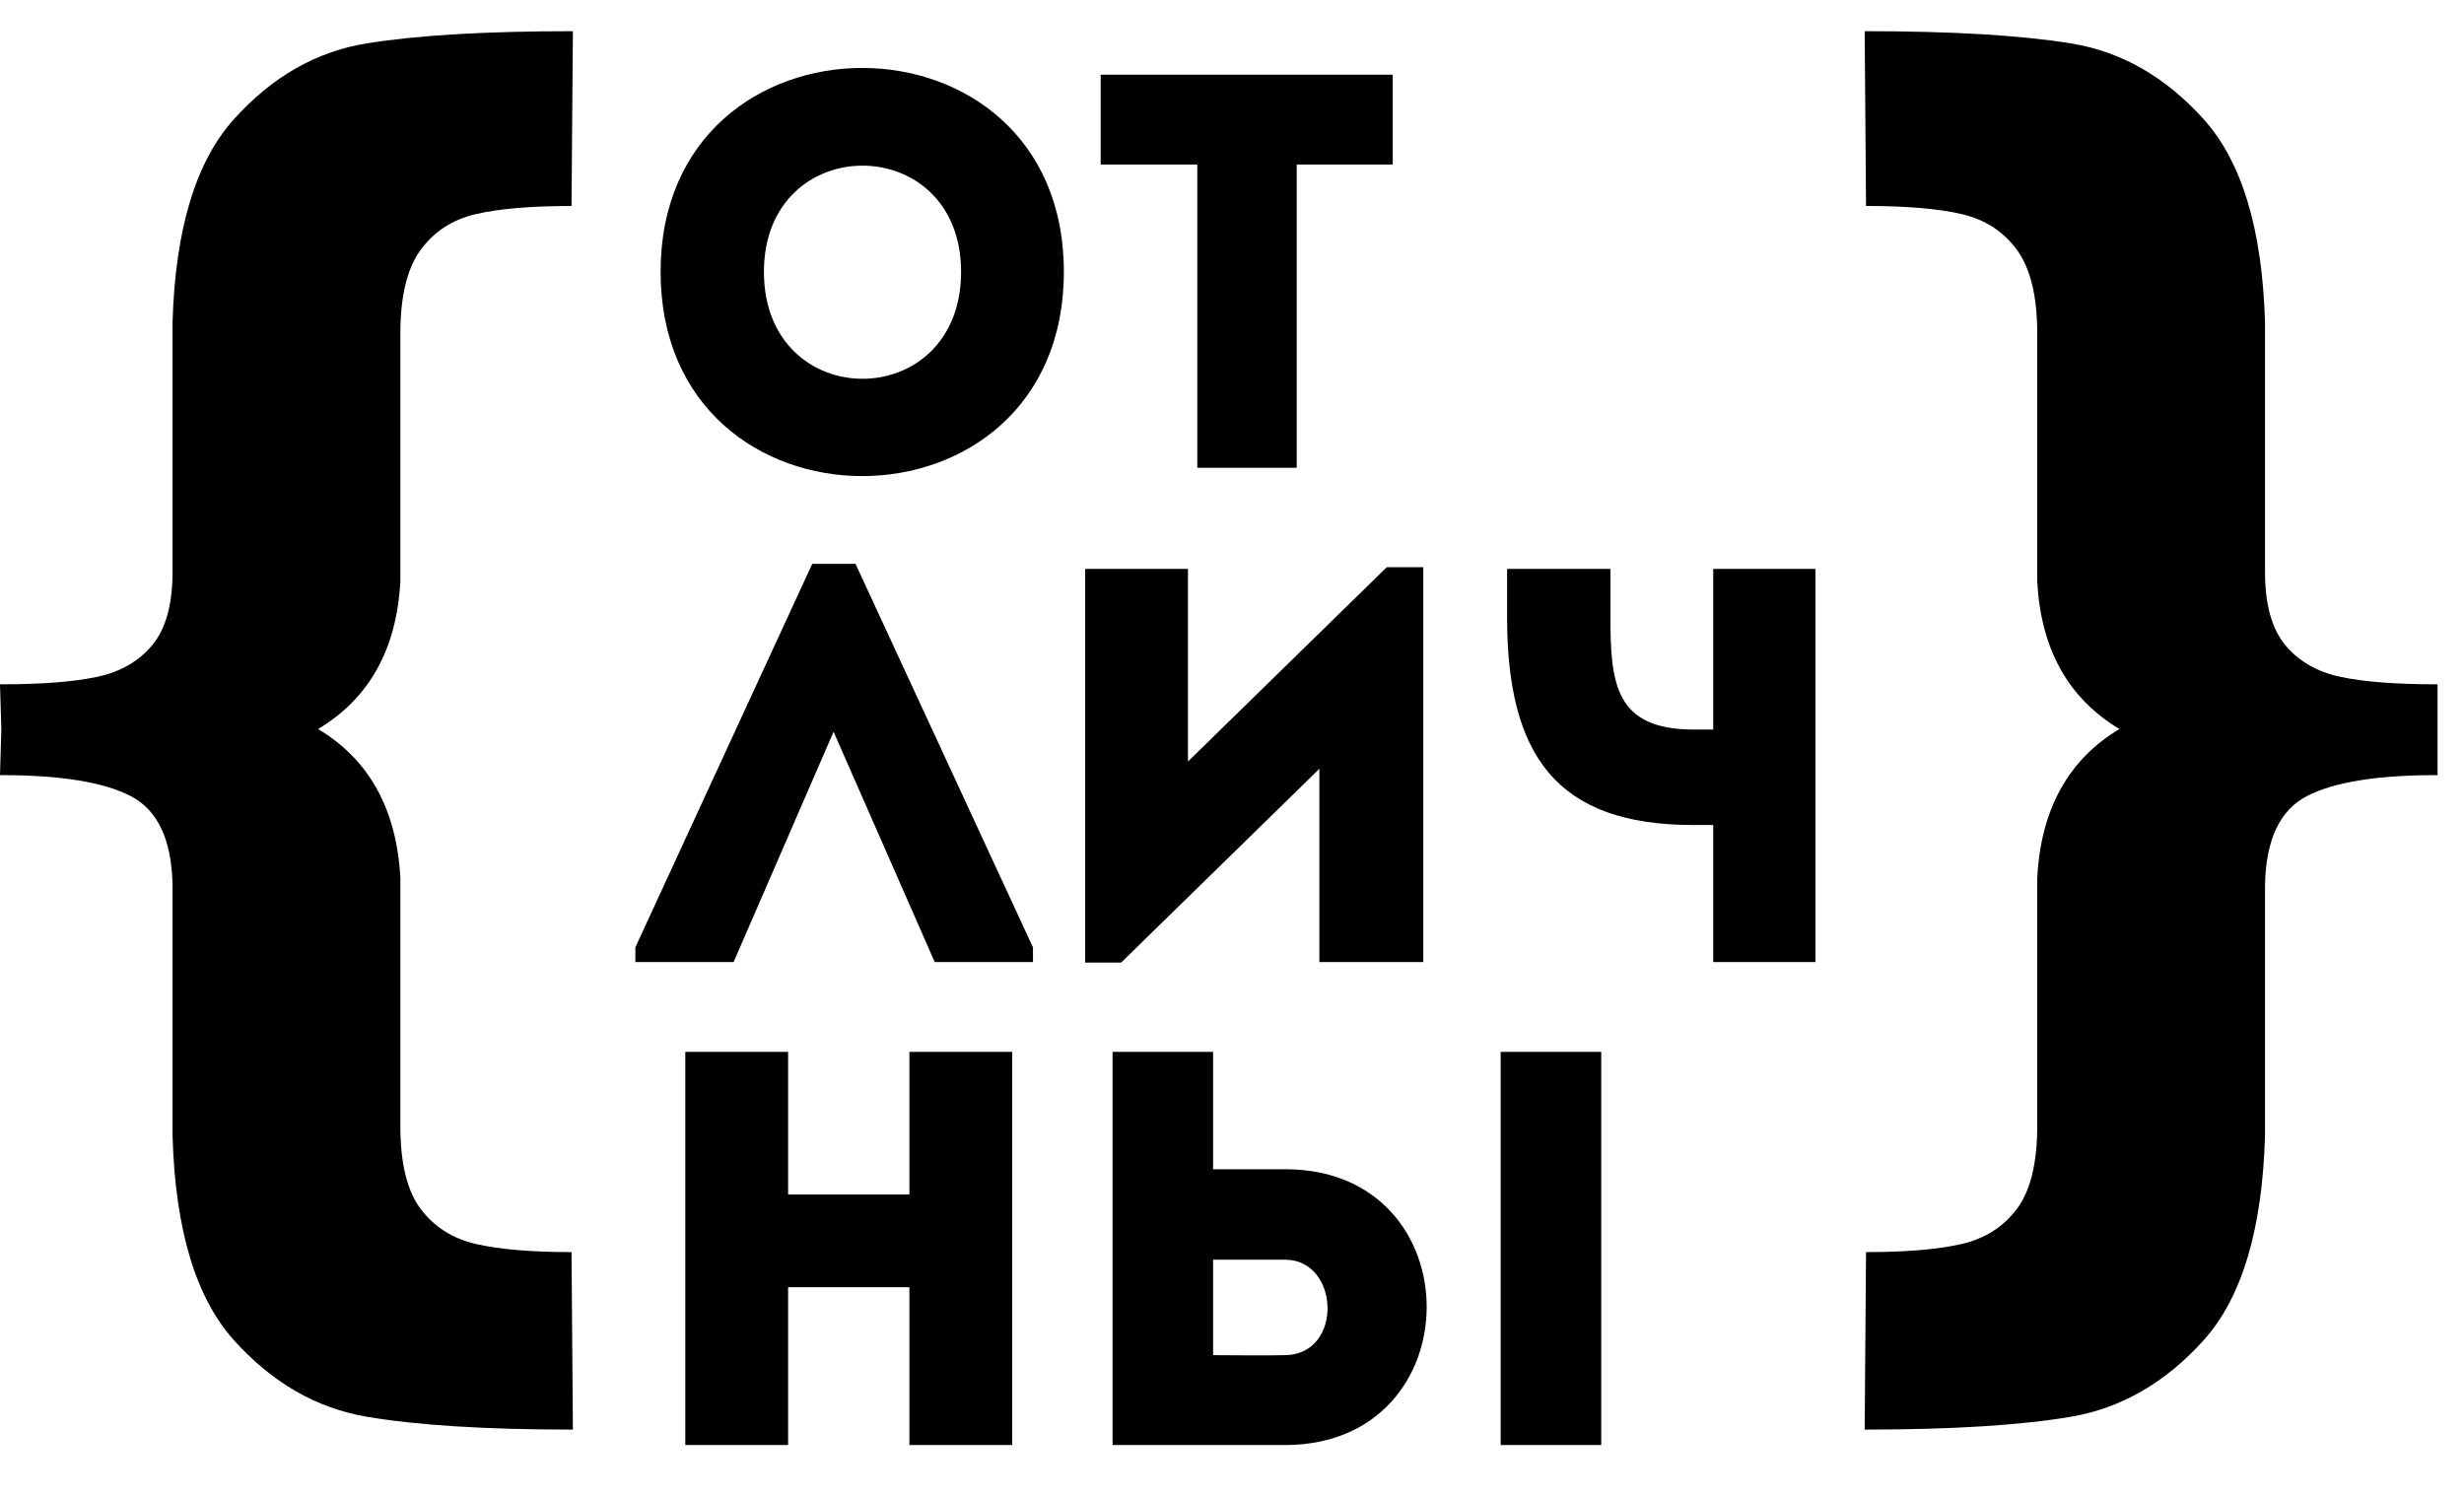
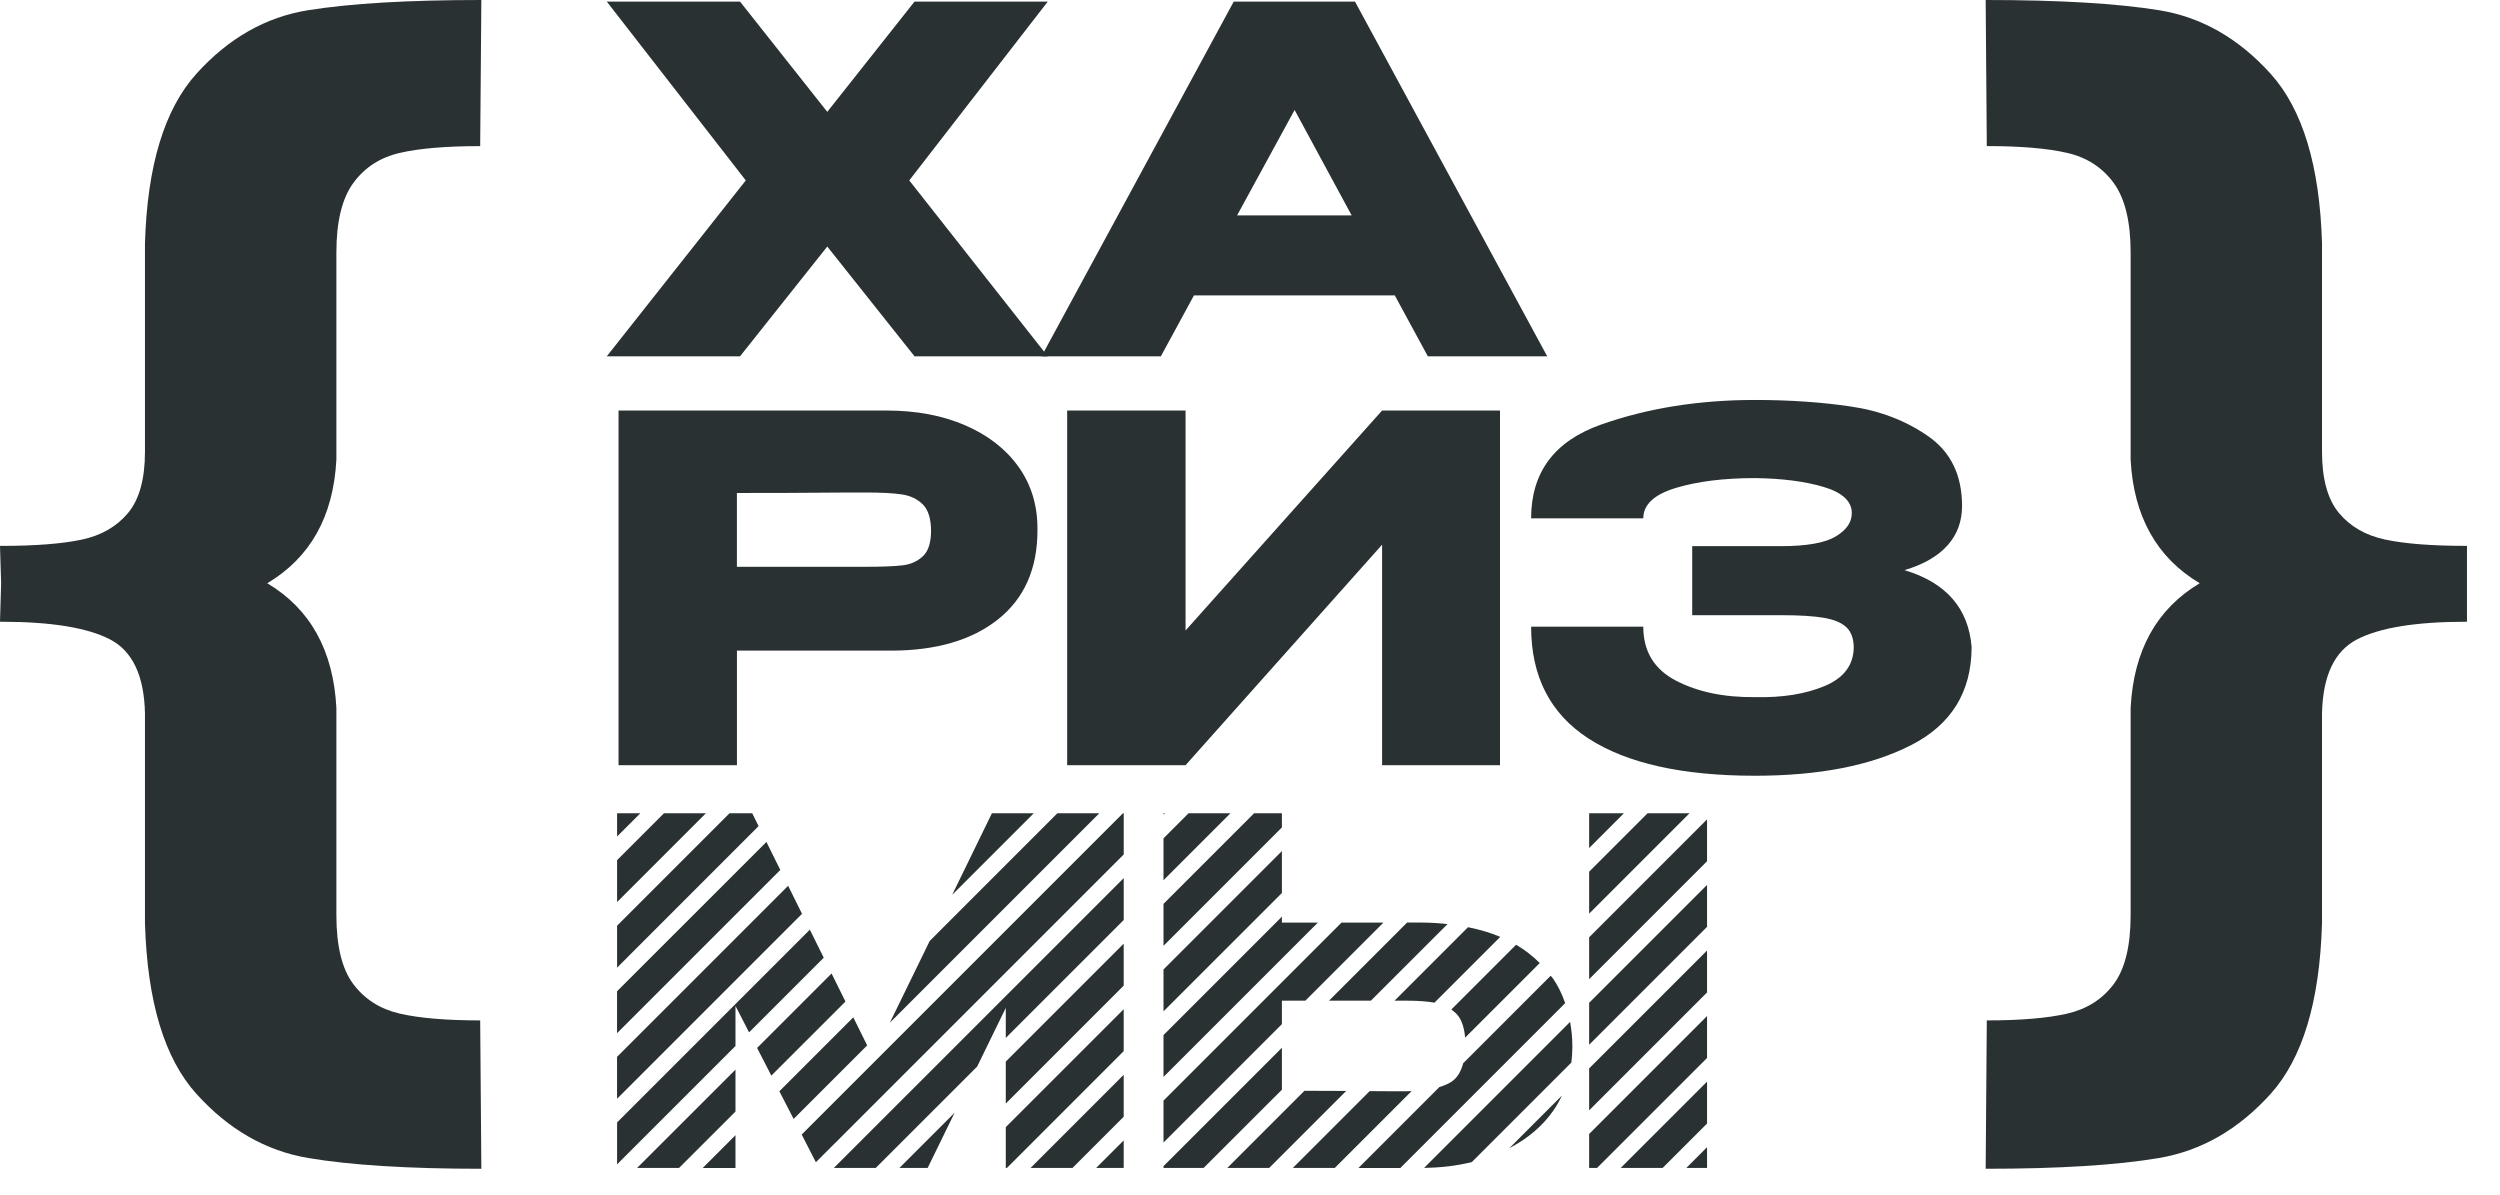
- <svg xmlns="http://www.w3.org/2000/svg" width="79" height="48" viewBox="0 0 79 48" fill="none">
-   <path d="M13.483 38.757C13.916 39.337 14.506 39.712 15.255 39.887C16.004 40.06 17.027 40.148 18.324 40.148L18.368 45.839C15.572 45.839 13.368 45.701 11.755 45.426C10.142 45.151 8.722 44.333 7.499 42.971C6.273 41.609 5.618 39.424 5.532 36.411V28.373C5.503 26.925 5.057 25.976 4.193 25.527C3.328 25.079 1.945 24.854 0.043 24.854H0L0.043 23.376L0 21.942H0.043C1.34 21.942 2.362 21.863 3.112 21.703C3.86 21.544 4.451 21.204 4.883 20.683C5.316 20.162 5.532 19.379 5.532 18.336V10.342C5.618 7.359 6.273 5.186 7.499 3.824C8.722 2.463 10.142 1.651 11.755 1.391C13.368 1.13 15.572 1 18.368 1L18.324 6.605C17.028 6.605 16.005 6.691 15.255 6.866C14.506 7.039 13.916 7.423 13.483 8.017C13.051 8.611 12.836 9.502 12.836 10.689V18.64C12.72 20.813 11.841 22.392 10.199 23.376C11.842 24.361 12.72 25.955 12.836 28.156V36.107C12.836 37.295 13.051 38.179 13.483 38.758" fill="black" />
-   <path d="M78.153 24.854H78.109C76.207 24.854 74.824 25.079 73.96 25.527C73.096 25.976 72.649 26.925 72.62 28.373V36.411C72.534 39.425 71.878 41.61 70.654 42.972C69.429 44.333 68.01 45.152 66.397 45.427C64.783 45.701 62.579 45.839 59.785 45.839L59.828 40.148C61.125 40.148 62.147 40.06 62.897 39.887C63.646 39.712 64.237 39.337 64.669 38.757C65.1 38.178 65.317 37.294 65.317 36.107V28.154C65.431 25.954 66.311 24.36 67.953 23.375C66.311 22.392 65.432 20.812 65.317 18.64V10.688C65.317 9.501 65.1 8.61 64.669 8.016C64.236 7.423 63.645 7.039 62.897 6.865C62.147 6.691 61.125 6.604 59.828 6.604L59.785 1C62.579 1 64.783 1.13 66.397 1.391C68.01 1.652 69.429 2.463 70.654 3.824C71.879 5.186 72.535 7.358 72.62 10.341V18.336C72.62 19.378 72.836 20.16 73.268 20.682C73.701 21.203 74.29 21.544 75.04 21.703C75.788 21.862 76.812 21.942 78.108 21.942H78.152V24.853L78.153 24.854Z" fill="black" />
-   <path d="M34.109 8.715C34.109 17.449 21.18 17.449 21.18 8.715C21.18 -0 34.109 -0 34.109 8.715ZM24.493 8.715C24.493 13.289 30.814 13.289 30.814 8.715C30.814 4.177 24.493 4.177 24.493 8.715ZM38.388 5.276H35.29C35.29 4.303 35.29 3.349 35.29 2.395H44.654C44.654 3.349 44.654 4.303 44.654 5.276H41.575V15C40.512 15 39.45 15 38.388 15V5.276Z" fill="black" />
-   <path d="M26.726 23.463L23.521 30.847H20.37V30.378L26.042 18.079H27.429L33.119 30.378V30.847H29.968L26.726 23.463ZM42.301 24.652L35.945 30.865H34.792V18.241C35.891 18.241 36.989 18.241 38.088 18.241V24.418L44.462 18.187H45.633V30.847C44.534 30.847 43.418 30.847 42.301 30.847V24.652ZM58.206 30.847H54.929V26.453H54.281C49.905 26.453 48.32 24.22 48.32 19.79V18.241H51.633V19.79C51.633 21.933 51.795 23.392 54.298 23.392H54.929V18.241H58.206V30.847Z" fill="black" />
-   <path d="M32.453 33.728V46.334C31.354 46.334 30.256 46.334 29.157 46.334V41.273H25.268V46.334C24.169 46.334 23.053 46.334 21.972 46.334V33.728C23.053 33.728 24.169 33.728 25.268 33.728V38.302H29.157V33.728C30.256 33.728 31.354 33.728 32.453 33.728ZM35.671 33.728H38.894V37.492H41.217C47.25 37.492 47.25 46.316 41.217 46.334H35.671V33.728ZM41.199 40.391H38.894V43.452C39.633 43.452 40.443 43.47 41.199 43.452C43.072 43.434 42.964 40.391 41.199 40.391ZM48.114 46.334V33.728H51.338V46.334H48.114Z" fill="black" />
+ <svg xmlns="http://www.w3.org/2000/svg" width="67" height="32" viewBox="0 0 67 32" fill="none">
+   <path d="M30.116 22.899V21.796H30.095L21.485 30.406L21.866 31.148L30.116 22.899Z" fill="#293133" />
+   <path d="M29.461 21.796H28.337L24.916 25.218L23.848 27.409L29.461 21.796Z" fill="#293133" />
+   <path d="M22.868 27.265L20.887 29.246L21.269 29.987L23.24 28.017L22.868 27.265Z" fill="#293133" />
+   <path d="M19.711 29.789V28.666L17.074 31.301H18.198L19.711 29.789Z" fill="#293133" />
+   <path d="M19.711 30.423L18.832 31.302H19.711V30.423Z" fill="#293133" />
+   <path d="M31.182 22.467V23.59L32.976 21.796H31.853L31.182 22.467Z" fill="#293133" />
+   <path d="M35.319 24.725H34.355V24.566L31.182 27.739V28.862L35.319 24.725Z" fill="#293133" />
+   <path d="M31.182 25.981V27.104L34.355 23.932V22.809L31.182 25.981Z" fill="#293133" />
+   <path d="M31.182 25.348L34.355 22.175V21.796H33.61L31.182 24.224V25.348Z" fill="#293133" />
+   <path d="M34.355 28.08L31.182 31.253V31.301H32.257L34.355 29.204V28.08Z" fill="#293133" />
+   <path d="M18.917 21.796H17.794L16.538 23.052V24.175L18.917 21.796Z" fill="#293133" />
+   <path d="M30.115 27.047L26.955 30.207V31.301H26.985L30.115 28.17V27.047Z" fill="#293133" />
+   <path d="M16.538 22.418L17.16 21.796H16.538V22.418Z" fill="#293133" />
+   <path d="M31.182 21.796V21.833L31.219 21.796H31.182Z" fill="#293133" />
+   <path d="M45.749 27.23L42.589 30.391V31.301H42.801L45.749 28.354V27.23Z" fill="#293133" />
+   <path d="M25.518 23.982L27.704 21.796H26.583L25.518 23.982Z" fill="#293133" />
+   <path d="M21.494 24.49L21.122 23.739L16.537 28.323V29.447L21.494 24.49Z" fill="#293133" />
+   <path d="M20.33 22.14L20.16 21.796H19.551L16.538 24.809V25.933L20.33 22.14Z" fill="#293133" />
+   <path d="M19.711 28.032V26.959L20.075 27.667L22.076 25.666L21.704 24.915L16.538 30.081V31.204L19.711 28.032Z" fill="#293133" />
+   <path d="M20.912 23.315L20.54 22.564L16.537 26.566V27.689L20.912 23.315Z" fill="#293133" />
+   <path d="M20.672 28.827L22.658 26.841L22.286 26.089L20.29 28.085L20.672 28.827Z" fill="#293133" />
+   <path d="M26.188 28.584L26.955 27.011V27.816L30.116 24.656V23.533L22.347 31.301H23.47L26.188 28.584Z" fill="#293133" />
+   <path d="M41.947 26.884C41.866 26.655 41.766 26.438 41.632 26.241C41.609 26.208 41.582 26.18 41.559 26.149L39.213 28.495C39.152 28.727 39.046 28.901 38.883 29.002C38.796 29.056 38.69 29.098 38.574 29.134L36.406 31.302H37.529L41.947 26.884Z" fill="#293133" />
+   <path d="M37.682 26.818H37.694C37.997 26.818 38.245 26.836 38.444 26.871L40.207 25.108C39.94 24.995 39.65 24.911 39.343 24.849L37.374 26.818H37.681H37.682Z" fill="#293133" />
+   <path d="M36.079 29.237C35.786 29.235 35.412 29.234 34.959 29.233L32.891 31.301H34.014L36.078 29.237H36.079Z" fill="#293133" />
+   <path d="M42.112 28.477C42.128 28.346 42.139 28.215 42.139 28.078V28.026C42.139 27.801 42.114 27.59 42.079 27.386L38.166 31.299C38.624 31.294 39.048 31.241 39.443 31.145L42.112 28.477V28.477Z" fill="#293133" />
+   <path d="M45.749 30.745L45.193 31.301H45.749V30.745Z" fill="#293133" />
+   <path d="M41.632 29.76C41.72 29.632 41.796 29.498 41.861 29.36L40.452 30.77C40.944 30.512 41.341 30.179 41.632 29.76Z" fill="#293133" />
+   <path d="M45.749 30.111V28.988L43.435 31.301H44.559L45.749 30.111Z" fill="#293133" />
+   <path d="M42.589 22.728L43.52 21.796H42.589V22.728Z" fill="#293133" />
+   <path d="M45.749 25.474L42.589 28.633V29.757L45.749 26.597V25.474Z" fill="#293133" />
+   <path d="M37.833 29.24C37.785 29.241 37.744 29.246 37.694 29.246H37.309C37.193 29.246 36.99 29.245 36.707 29.242L34.648 31.301H35.772L37.833 29.24Z" fill="#293133" />
+   <path d="M34.355 26.818H34.983L37.077 24.725H35.953L31.182 29.496V30.619L34.355 27.446V26.818Z" fill="#293133" />
+   <path d="M40.631 25.319L38.896 27.054C38.964 27.105 39.029 27.159 39.082 27.229C39.184 27.366 39.244 27.56 39.265 27.809L41.265 25.809C41.078 25.624 40.87 25.458 40.631 25.319Z" fill="#293133" />
+   <path d="M30.115 30.562L29.376 31.301H30.115V30.562Z" fill="#293133" />
+   <path d="M25.584 29.821L24.104 31.301H24.861L25.584 29.821Z" fill="#293133" />
+   <path d="M30.115 25.29L26.955 28.45V29.574L30.115 26.414V25.29Z" fill="#293133" />
+   <path d="M30.115 29.928V28.804L27.619 31.301H28.742L30.115 29.928Z" fill="#293133" />
+   <path d="M45.749 24.839V23.715L42.589 26.875V27.999L45.749 24.839Z" fill="#293133" />
+   <path d="M42.589 23.361V24.485L45.278 21.796H44.154L42.589 23.361Z" fill="#293133" />
+   <path d="M42.589 25.119V26.242L45.749 23.081V21.959L42.589 25.119Z" fill="#293133" />
+   <path d="M36.74 26.818L38.794 24.765C38.565 24.741 38.329 24.724 38.08 24.724H37.711L35.617 26.818H36.74Z" fill="#293133" />
+   <path d="M24.509 0.043H28.08L24.368 4.835L28.08 9.549H24.509L22.171 6.607L19.833 9.549H16.262L19.987 4.835L16.262 0.043H19.833L22.171 2.998L24.509 0.043Z" fill="#293133" />
+   <path d="M41.465 9.549H38.266L37.38 7.917H31.998L31.111 9.549H27.913L33.064 0.043H36.314L41.465 9.549ZM34.696 2.946L33.154 5.772H36.224L34.695 2.946H34.696Z" fill="#293133" />
+   <path d="M9.47 26.375C9.773 26.78 10.188 27.043 10.714 27.165C11.24 27.286 11.959 27.347 12.869 27.347L12.9 31.323C10.937 31.323 9.389 31.226 8.256 31.034C7.123 30.842 6.126 30.27 5.267 29.319C4.406 28.368 3.946 26.841 3.885 24.736V19.122C3.865 18.11 3.552 17.448 2.945 17.134C2.337 16.82 1.366 16.663 0.03 16.663H0L0.03 15.631L0 14.63H0.03C0.941 14.63 1.659 14.574 2.185 14.463C2.711 14.352 3.126 14.114 3.43 13.75C3.733 13.386 3.885 12.839 3.885 12.111V6.526C3.946 4.443 4.406 2.925 5.267 1.973C6.126 1.022 7.123 0.456 8.256 0.274C9.389 0.092 10.937 0 12.9 0L12.869 3.916C11.959 3.916 11.24 3.976 10.714 4.098C10.188 4.219 9.773 4.488 9.47 4.902C9.166 5.317 9.015 5.94 9.015 6.769V12.323C8.934 13.841 8.316 14.944 7.163 15.631C8.317 16.319 8.934 17.433 9.015 18.97V24.525C9.015 25.354 9.166 25.972 9.47 26.376" fill="#293133" />
+   <path d="M25.871 11.4C26.483 11.665 26.958 12.036 27.297 12.511C27.635 12.986 27.804 13.537 27.804 14.162V14.213C27.804 15.241 27.453 16.035 26.751 16.596C26.048 17.156 25.089 17.437 23.873 17.437H19.75V20.507H16.577V11.002H23.758C24.554 11.002 25.258 11.134 25.871 11.4ZM24.188 15.151C24.406 15.125 24.588 15.044 24.733 14.907C24.879 14.77 24.952 14.543 24.952 14.226C24.952 13.91 24.879 13.666 24.733 13.52C24.587 13.374 24.4 13.285 24.168 13.25C23.937 13.216 23.611 13.199 23.192 13.199H22.768C22.596 13.199 22.297 13.201 21.869 13.205C21.44 13.21 20.734 13.212 19.749 13.212V15.19H23.192C23.636 15.19 23.968 15.177 24.187 15.151" fill="#293133" />
+   <path d="M31.773 11.002V16.897L37.04 11.002H40.2V20.507H37.04V14.598L31.773 20.507H28.6V11.002H31.773Z" fill="#293133" />
+   <path d="M51.221 19.968C50.151 20.516 48.755 20.79 47.034 20.79C45.089 20.79 43.604 20.458 42.576 19.795C41.548 19.131 41.034 18.131 41.034 16.795H44.04C44.04 17.455 44.331 17.936 44.914 18.24C45.496 18.544 46.203 18.692 47.034 18.683C47.761 18.7 48.382 18.602 48.896 18.387C49.41 18.174 49.67 17.831 49.68 17.36C49.68 17.12 49.615 16.939 49.487 16.814C49.358 16.69 49.157 16.605 48.883 16.558C48.609 16.51 48.224 16.487 47.727 16.487H45.351V14.637H47.727C48.412 14.637 48.901 14.552 49.192 14.38C49.483 14.209 49.628 13.999 49.628 13.751C49.628 13.435 49.378 13.201 48.877 13.051C48.376 12.901 47.761 12.822 47.034 12.813C46.203 12.813 45.496 12.901 44.914 13.076C44.331 13.252 44.04 13.524 44.04 13.892H41.034C41.034 12.659 41.657 11.822 42.903 11.381C44.149 10.94 45.526 10.719 47.033 10.719C47.949 10.719 48.804 10.777 49.596 10.893C50.388 11.008 51.084 11.276 51.683 11.696C52.282 12.116 52.583 12.736 52.583 13.559C52.583 14.381 52.069 14.972 51.041 15.28C52.154 15.614 52.753 16.299 52.839 17.335V17.361C52.831 18.551 52.291 19.421 51.221 19.968" fill="#293133" />
+   <path d="M66.116 16.663H66.085C64.75 16.663 63.778 16.821 63.172 17.134C62.564 17.448 62.251 18.11 62.23 19.122V24.737C62.17 26.842 61.709 28.369 60.849 29.32C59.989 30.271 58.993 30.843 57.859 31.035C56.726 31.227 55.178 31.323 53.216 31.323L53.246 27.347C54.157 27.347 54.875 27.286 55.401 27.165C55.928 27.043 56.343 26.78 56.646 26.376C56.949 25.971 57.101 25.354 57.101 24.524V18.969C57.181 17.432 57.799 16.319 58.952 15.631C57.799 14.944 57.182 13.84 57.101 12.323V6.768C57.101 5.939 56.949 5.317 56.646 4.902C56.342 4.488 55.927 4.219 55.401 4.098C54.875 3.976 54.157 3.915 53.246 3.915L53.216 0C55.178 0 56.726 0.091 57.859 0.273C58.993 0.456 59.989 1.022 60.849 1.973C61.709 2.924 62.17 4.441 62.23 6.525V12.11C62.23 12.838 62.382 13.384 62.685 13.749C62.989 14.113 63.403 14.351 63.929 14.462C64.455 14.573 65.174 14.629 66.085 14.629H66.115V16.662L66.116 16.663Z" fill="#293133" />
</svg>
